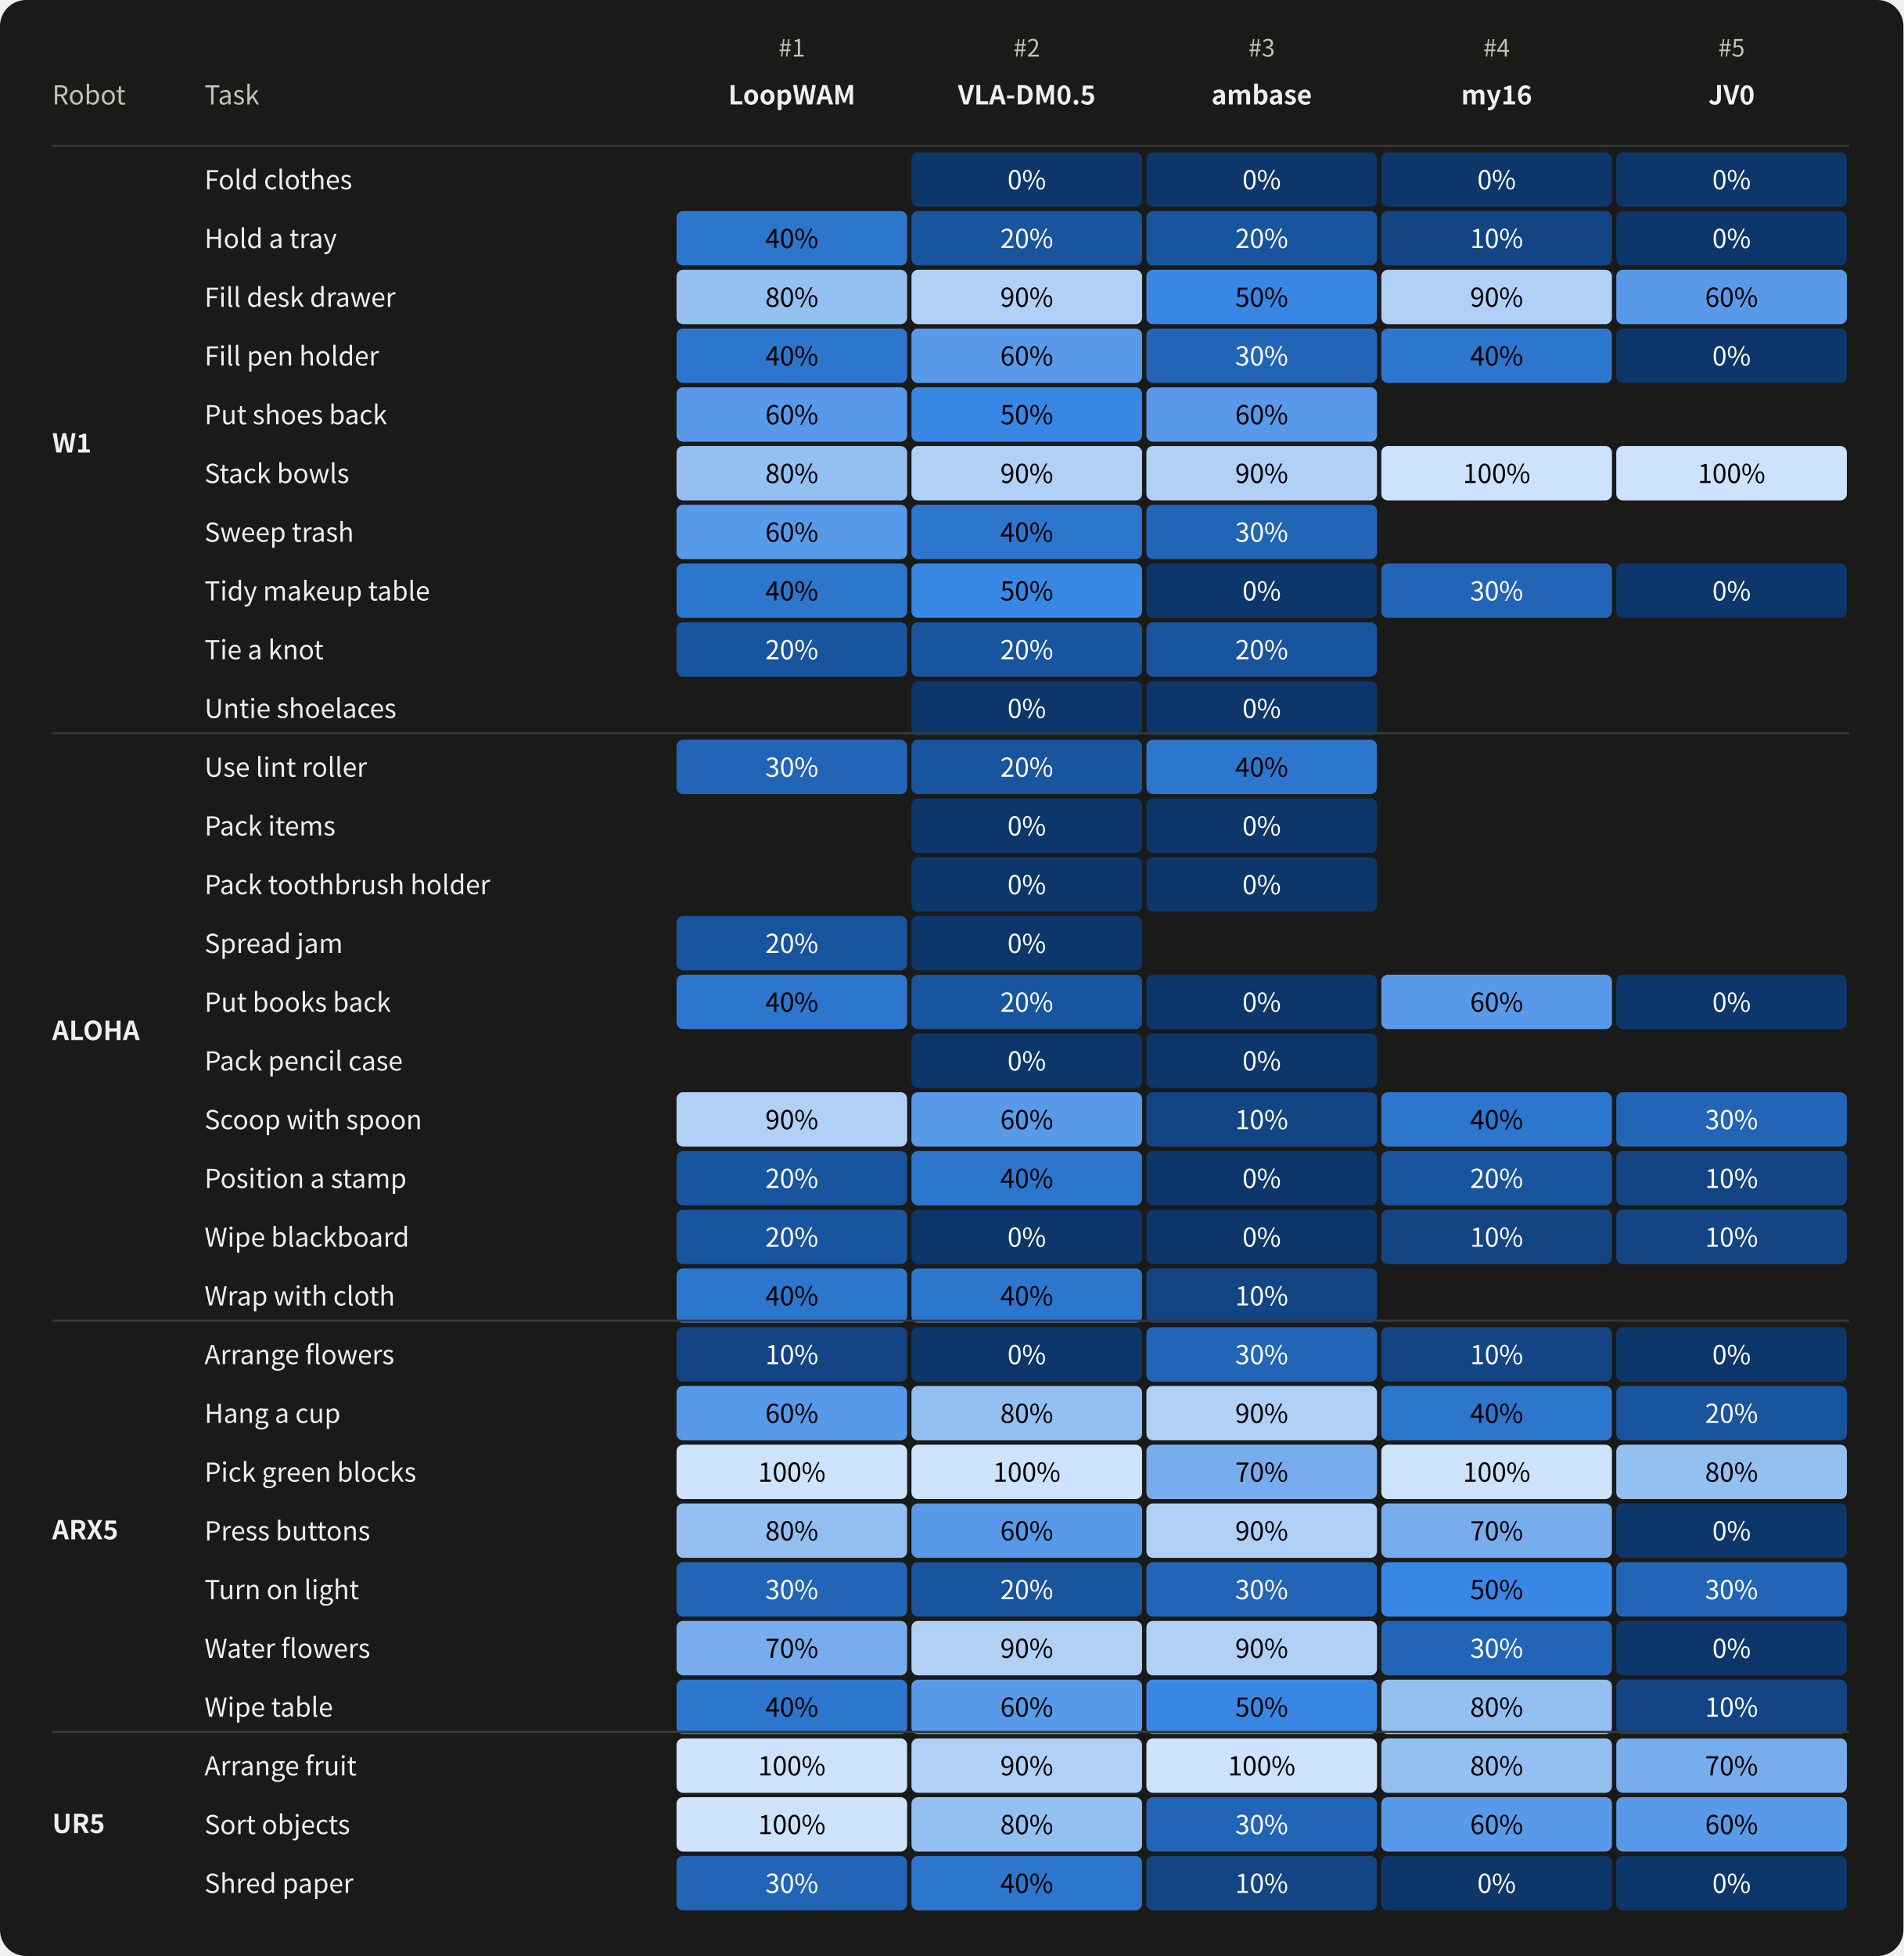
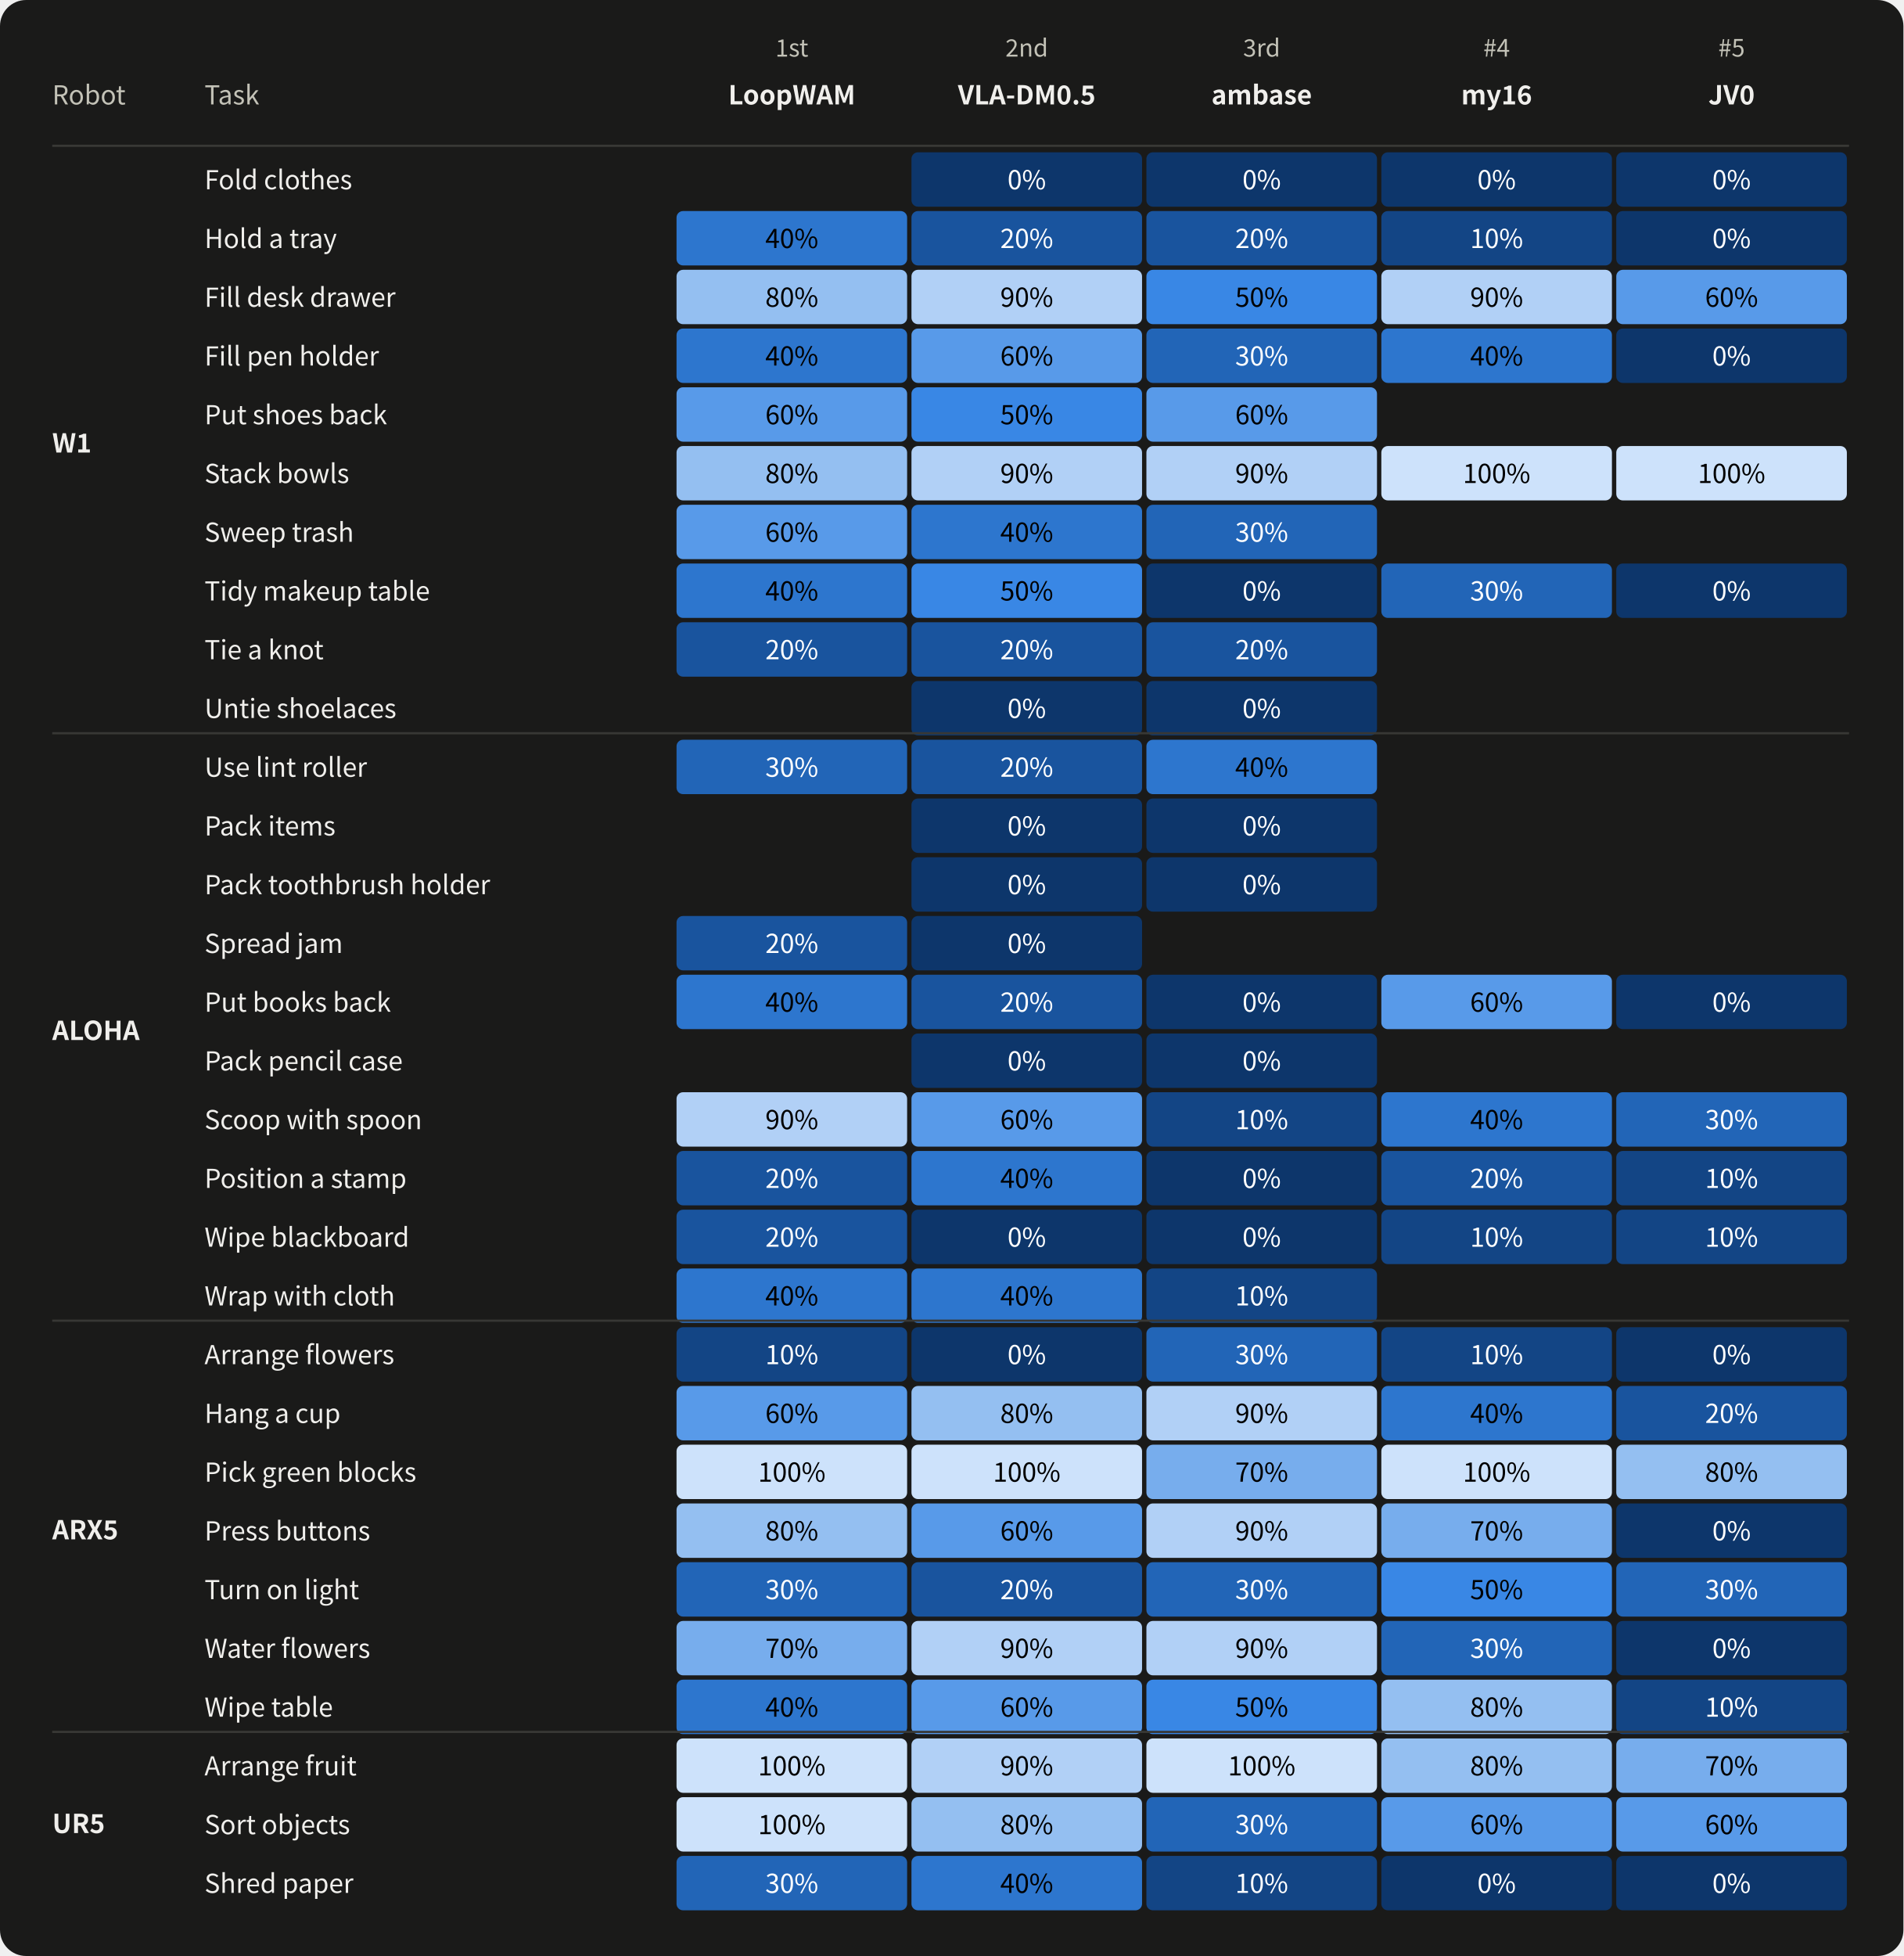
<svg xmlns="http://www.w3.org/2000/svg" width="875" height="899" viewBox="0 0 875 899" role="img" aria-labelledby="title desc">
  <style>text{font-family:system-ui,-apple-system,"Segoe UI","Noto Sans CJK SC",sans-serif;fill:#f0efec} .muted{fill:#c3c2b7} .inverse{fill:#fcfcfb}</style>
  <rect width="100%" height="100%" rx="12" fill="#1a1a19" />
  <text x="24.00" y="48.00" font-size="12" text-anchor="start" font-weight="400" class="muted">Robot</text>
  <text x="94.00" y="48.00" font-size="12" text-anchor="start" font-weight="400" class="muted">Task</text>
  <g>
-     <text x="364.00" y="26.00" font-size="11" text-anchor="middle" font-weight="400" class="muted">#1</text>
+     <text x="364.00" y="26.00" font-size="11" text-anchor="middle" font-weight="400" class="muted">1st</text>
    <text x="364.00" y="48.00" font-size="12" text-anchor="middle" font-weight="600" class="">LoopWAM</text>
  </g>
  <g>
-     <text x="472.00" y="26.00" font-size="11" text-anchor="middle" font-weight="400" class="muted">#2</text>
+     <text x="472.00" y="26.00" font-size="11" text-anchor="middle" font-weight="400" class="muted">2nd</text>
    <text x="472.00" y="48.00" font-size="12" text-anchor="middle" font-weight="600" class="">VLA-DM0.5</text>
  </g>
  <g>
-     <text x="580.00" y="26.00" font-size="11" text-anchor="middle" font-weight="400" class="muted">#3</text>
+     <text x="580.00" y="26.00" font-size="11" text-anchor="middle" font-weight="400" class="muted">3rd</text>
    <text x="580.00" y="48.00" font-size="12" text-anchor="middle" font-weight="600" class="">ambase</text>
  </g>
  <g>
    <text x="688.00" y="26.00" font-size="11" text-anchor="middle" font-weight="400" class="muted">#4</text>
    <text x="688.00" y="48.00" font-size="12" text-anchor="middle" font-weight="600" class="">my16</text>
  </g>
  <g>
    <text x="796.00" y="26.00" font-size="11" text-anchor="middle" font-weight="400" class="muted">#5</text>
    <text x="796.00" y="48.00" font-size="12" text-anchor="middle" font-weight="600" class="">JV0</text>
  </g>
  <path d="M 24 67 H 850" stroke="#383835" />
  <text x="24.00" y="208.00" font-size="12" text-anchor="start" font-weight="600" class="">W1</text>
  <text x="94.00" y="87.00" font-size="12" text-anchor="start" font-weight="400" class="">Fold clothes</text>
  <g>
    <rect x="311" y="70" width="106" height="25" rx="3" fill="#1a1a19" />
  </g>
  <g>
    <rect x="419" y="70" width="106" height="25" rx="3" fill="#0d366b" />
    <text x="472.0" y="87" font-size="12" text-anchor="middle" style="fill:#ffffff">0%</text>
  </g>
  <g>
    <rect x="527" y="70" width="106" height="25" rx="3" fill="#0d366b" />
    <text x="580.0" y="87" font-size="12" text-anchor="middle" style="fill:#ffffff">0%</text>
  </g>
  <g>
    <rect x="635" y="70" width="106" height="25" rx="3" fill="#0d366b" />
    <text x="688.0" y="87" font-size="12" text-anchor="middle" style="fill:#ffffff">0%</text>
  </g>
  <g>
    <rect x="743" y="70" width="106" height="25" rx="3" fill="#0d366b" />
    <text x="796.0" y="87" font-size="12" text-anchor="middle" style="fill:#ffffff">0%</text>
  </g>
  <text x="94.00" y="114.00" font-size="12" text-anchor="start" font-weight="400" class="">Hold a tray</text>
  <g>
    <rect x="311" y="97" width="106" height="25" rx="3" fill="#2d76ce" />
    <text x="364.0" y="114" font-size="12" text-anchor="middle" style="fill:#000000">40%</text>
  </g>
  <g>
    <rect x="419" y="97" width="106" height="25" rx="3" fill="#19549e" />
    <text x="472.0" y="114" font-size="12" text-anchor="middle" style="fill:#ffffff">20%</text>
  </g>
  <g>
    <rect x="527" y="97" width="106" height="25" rx="3" fill="#19549e" />
    <text x="580.0" y="114" font-size="12" text-anchor="middle" style="fill:#ffffff">20%</text>
  </g>
  <g>
    <rect x="635" y="97" width="106" height="25" rx="3" fill="#134585" />
    <text x="688.0" y="114" font-size="12" text-anchor="middle" style="fill:#ffffff">10%</text>
  </g>
  <g>
    <rect x="743" y="97" width="106" height="25" rx="3" fill="#0d366b" />
    <text x="796.0" y="114" font-size="12" text-anchor="middle" style="fill:#ffffff">0%</text>
  </g>
  <text x="94.00" y="141.00" font-size="12" text-anchor="start" font-weight="400" class="">Fill desk drawer</text>
  <g>
    <rect x="311" y="124" width="106" height="25" rx="3" fill="#94bff1" />
    <text x="364.0" y="141" font-size="12" text-anchor="middle" style="fill:#000000">80%</text>
  </g>
  <g>
    <rect x="419" y="124" width="106" height="25" rx="3" fill="#b1d0f6" />
    <text x="472.0" y="141" font-size="12" text-anchor="middle" style="fill:#000000">90%</text>
  </g>
  <g>
    <rect x="527" y="124" width="106" height="25" rx="3" fill="#3987e5" />
    <text x="580.0" y="141" font-size="12" text-anchor="middle" style="fill:#000000">50%</text>
  </g>
  <g>
    <rect x="635" y="124" width="106" height="25" rx="3" fill="#b1d0f6" />
    <text x="688.0" y="141" font-size="12" text-anchor="middle" style="fill:#000000">90%</text>
  </g>
  <g>
    <rect x="743" y="124" width="106" height="25" rx="3" fill="#589ae9" />
    <text x="796.0" y="141" font-size="12" text-anchor="middle" style="fill:#000000">60%</text>
  </g>
  <text x="94.00" y="168.00" font-size="12" text-anchor="start" font-weight="400" class="">Fill pen holder</text>
  <g>
    <rect x="311" y="151" width="106" height="25" rx="3" fill="#2d76ce" />
    <text x="364.0" y="168" font-size="12" text-anchor="middle" style="fill:#000000">40%</text>
  </g>
  <g>
    <rect x="419" y="151" width="106" height="25" rx="3" fill="#589ae9" />
    <text x="472.0" y="168" font-size="12" text-anchor="middle" style="fill:#000000">60%</text>
  </g>
  <g>
    <rect x="527" y="151" width="106" height="25" rx="3" fill="#2265b7" />
    <text x="580.0" y="168" font-size="12" text-anchor="middle" style="fill:#ffffff">30%</text>
  </g>
  <g>
    <rect x="635" y="151" width="106" height="25" rx="3" fill="#2d76ce" />
    <text x="688.0" y="168" font-size="12" text-anchor="middle" style="fill:#000000">40%</text>
  </g>
  <g>
    <rect x="743" y="151" width="106" height="25" rx="3" fill="#0d366b" />
    <text x="796.0" y="168" font-size="12" text-anchor="middle" style="fill:#ffffff">0%</text>
  </g>
  <text x="94.00" y="195.00" font-size="12" text-anchor="start" font-weight="400" class="">Put shoes back</text>
  <g>
    <rect x="311" y="178" width="106" height="25" rx="3" fill="#589ae9" />
    <text x="364.0" y="195" font-size="12" text-anchor="middle" style="fill:#000000">60%</text>
  </g>
  <g>
    <rect x="419" y="178" width="106" height="25" rx="3" fill="#3987e5" />
    <text x="472.0" y="195" font-size="12" text-anchor="middle" style="fill:#000000">50%</text>
  </g>
  <g>
    <rect x="527" y="178" width="106" height="25" rx="3" fill="#589ae9" />
    <text x="580.0" y="195" font-size="12" text-anchor="middle" style="fill:#000000">60%</text>
  </g>
  <g>
    <rect x="635" y="178" width="106" height="25" rx="3" fill="#1a1a19" />
  </g>
  <g>
    <rect x="743" y="178" width="106" height="25" rx="3" fill="#1a1a19" />
  </g>
  <text x="94.00" y="222.00" font-size="12" text-anchor="start" font-weight="400" class="">Stack bowls</text>
  <g>
    <rect x="311" y="205" width="106" height="25" rx="3" fill="#94bff1" />
    <text x="364.0" y="222" font-size="12" text-anchor="middle" style="fill:#000000">80%</text>
  </g>
  <g>
    <rect x="419" y="205" width="106" height="25" rx="3" fill="#b1d0f6" />
    <text x="472.0" y="222" font-size="12" text-anchor="middle" style="fill:#000000">90%</text>
  </g>
  <g>
    <rect x="527" y="205" width="106" height="25" rx="3" fill="#b1d0f6" />
    <text x="580.0" y="222" font-size="12" text-anchor="middle" style="fill:#000000">90%</text>
  </g>
  <g>
    <rect x="635" y="205" width="106" height="25" rx="3" fill="#cde2fb" />
    <text x="688.0" y="222" font-size="12" text-anchor="middle" style="fill:#000000">100%</text>
  </g>
  <g>
    <rect x="743" y="205" width="106" height="25" rx="3" fill="#cde2fb" />
    <text x="796.0" y="222" font-size="12" text-anchor="middle" style="fill:#000000">100%</text>
  </g>
  <text x="94.00" y="249.00" font-size="12" text-anchor="start" font-weight="400" class="">Sweep trash</text>
  <g>
    <rect x="311" y="232" width="106" height="25" rx="3" fill="#589ae9" />
    <text x="364.0" y="249" font-size="12" text-anchor="middle" style="fill:#000000">60%</text>
  </g>
  <g>
    <rect x="419" y="232" width="106" height="25" rx="3" fill="#2d76ce" />
    <text x="472.0" y="249" font-size="12" text-anchor="middle" style="fill:#000000">40%</text>
  </g>
  <g>
    <rect x="527" y="232" width="106" height="25" rx="3" fill="#2265b7" />
    <text x="580.0" y="249" font-size="12" text-anchor="middle" style="fill:#ffffff">30%</text>
  </g>
  <g>
    <rect x="635" y="232" width="106" height="25" rx="3" fill="#1a1a19" />
  </g>
  <g>
    <rect x="743" y="232" width="106" height="25" rx="3" fill="#1a1a19" />
  </g>
  <text x="94.00" y="276.00" font-size="12" text-anchor="start" font-weight="400" class="">Tidy makeup table</text>
  <g>
    <rect x="311" y="259" width="106" height="25" rx="3" fill="#2d76ce" />
    <text x="364.0" y="276" font-size="12" text-anchor="middle" style="fill:#000000">40%</text>
  </g>
  <g>
    <rect x="419" y="259" width="106" height="25" rx="3" fill="#3987e5" />
    <text x="472.0" y="276" font-size="12" text-anchor="middle" style="fill:#000000">50%</text>
  </g>
  <g>
    <rect x="527" y="259" width="106" height="25" rx="3" fill="#0d366b" />
    <text x="580.0" y="276" font-size="12" text-anchor="middle" style="fill:#ffffff">0%</text>
  </g>
  <g>
    <rect x="635" y="259" width="106" height="25" rx="3" fill="#2265b7" />
    <text x="688.0" y="276" font-size="12" text-anchor="middle" style="fill:#ffffff">30%</text>
  </g>
  <g>
    <rect x="743" y="259" width="106" height="25" rx="3" fill="#0d366b" />
    <text x="796.0" y="276" font-size="12" text-anchor="middle" style="fill:#ffffff">0%</text>
  </g>
  <text x="94.00" y="303.00" font-size="12" text-anchor="start" font-weight="400" class="">Tie a knot</text>
  <g>
    <rect x="311" y="286" width="106" height="25" rx="3" fill="#19549e" />
    <text x="364.0" y="303" font-size="12" text-anchor="middle" style="fill:#ffffff">20%</text>
  </g>
  <g>
    <rect x="419" y="286" width="106" height="25" rx="3" fill="#19549e" />
    <text x="472.0" y="303" font-size="12" text-anchor="middle" style="fill:#ffffff">20%</text>
  </g>
  <g>
    <rect x="527" y="286" width="106" height="25" rx="3" fill="#19549e" />
    <text x="580.0" y="303" font-size="12" text-anchor="middle" style="fill:#ffffff">20%</text>
  </g>
  <g>
    <rect x="635" y="286" width="106" height="25" rx="3" fill="#1a1a19" />
  </g>
  <g>
    <rect x="743" y="286" width="106" height="25" rx="3" fill="#1a1a19" />
  </g>
  <text x="94.00" y="330.00" font-size="12" text-anchor="start" font-weight="400" class="">Untie shoelaces</text>
  <g>
    <rect x="311" y="313" width="106" height="25" rx="3" fill="#1a1a19" />
  </g>
  <g>
    <rect x="419" y="313" width="106" height="25" rx="3" fill="#0d366b" />
    <text x="472.0" y="330" font-size="12" text-anchor="middle" style="fill:#ffffff">0%</text>
  </g>
  <g>
    <rect x="527" y="313" width="106" height="25" rx="3" fill="#0d366b" />
    <text x="580.0" y="330" font-size="12" text-anchor="middle" style="fill:#ffffff">0%</text>
  </g>
  <g>
    <rect x="635" y="313" width="106" height="25" rx="3" fill="#1a1a19" />
  </g>
  <g>
    <rect x="743" y="313" width="106" height="25" rx="3" fill="#1a1a19" />
  </g>
  <path d="M 24 337 H 850" stroke="#383835" />
  <text x="24.00" y="478.00" font-size="12" text-anchor="start" font-weight="600" class="">ALOHA</text>
  <text x="94.00" y="357.00" font-size="12" text-anchor="start" font-weight="400" class="">Use lint roller</text>
  <g>
    <rect x="311" y="340" width="106" height="25" rx="3" fill="#2265b7" />
    <text x="364.0" y="357" font-size="12" text-anchor="middle" style="fill:#ffffff">30%</text>
  </g>
  <g>
    <rect x="419" y="340" width="106" height="25" rx="3" fill="#19549e" />
    <text x="472.0" y="357" font-size="12" text-anchor="middle" style="fill:#ffffff">20%</text>
  </g>
  <g>
    <rect x="527" y="340" width="106" height="25" rx="3" fill="#2d76ce" />
    <text x="580.0" y="357" font-size="12" text-anchor="middle" style="fill:#000000">40%</text>
  </g>
  <g>
    <rect x="635" y="340" width="106" height="25" rx="3" fill="#1a1a19" />
  </g>
  <g>
    <rect x="743" y="340" width="106" height="25" rx="3" fill="#1a1a19" />
  </g>
  <text x="94.00" y="384.00" font-size="12" text-anchor="start" font-weight="400" class="">Pack items</text>
  <g>
    <rect x="311" y="367" width="106" height="25" rx="3" fill="#1a1a19" />
  </g>
  <g>
    <rect x="419" y="367" width="106" height="25" rx="3" fill="#0d366b" />
    <text x="472.0" y="384" font-size="12" text-anchor="middle" style="fill:#ffffff">0%</text>
  </g>
  <g>
    <rect x="527" y="367" width="106" height="25" rx="3" fill="#0d366b" />
    <text x="580.0" y="384" font-size="12" text-anchor="middle" style="fill:#ffffff">0%</text>
  </g>
  <g>
    <rect x="635" y="367" width="106" height="25" rx="3" fill="#1a1a19" />
  </g>
  <g>
    <rect x="743" y="367" width="106" height="25" rx="3" fill="#1a1a19" />
  </g>
  <text x="94.00" y="411.00" font-size="12" text-anchor="start" font-weight="400" class="">Pack toothbrush holder</text>
  <g>
    <rect x="311" y="394" width="106" height="25" rx="3" fill="#1a1a19" />
  </g>
  <g>
    <rect x="419" y="394" width="106" height="25" rx="3" fill="#0d366b" />
    <text x="472.0" y="411" font-size="12" text-anchor="middle" style="fill:#ffffff">0%</text>
  </g>
  <g>
    <rect x="527" y="394" width="106" height="25" rx="3" fill="#0d366b" />
    <text x="580.0" y="411" font-size="12" text-anchor="middle" style="fill:#ffffff">0%</text>
  </g>
  <g>
    <rect x="635" y="394" width="106" height="25" rx="3" fill="#1a1a19" />
  </g>
  <g>
    <rect x="743" y="394" width="106" height="25" rx="3" fill="#1a1a19" />
  </g>
  <text x="94.00" y="438.00" font-size="12" text-anchor="start" font-weight="400" class="">Spread jam</text>
  <g>
    <rect x="311" y="421" width="106" height="25" rx="3" fill="#19549e" />
    <text x="364.0" y="438" font-size="12" text-anchor="middle" style="fill:#ffffff">20%</text>
  </g>
  <g>
    <rect x="419" y="421" width="106" height="25" rx="3" fill="#0d366b" />
    <text x="472.0" y="438" font-size="12" text-anchor="middle" style="fill:#ffffff">0%</text>
  </g>
  <g>
    <rect x="527" y="421" width="106" height="25" rx="3" fill="#1a1a19" />
  </g>
  <g>
    <rect x="635" y="421" width="106" height="25" rx="3" fill="#1a1a19" />
  </g>
  <g>
    <rect x="743" y="421" width="106" height="25" rx="3" fill="#1a1a19" />
  </g>
  <text x="94.00" y="465.00" font-size="12" text-anchor="start" font-weight="400" class="">Put books back</text>
  <g>
    <rect x="311" y="448" width="106" height="25" rx="3" fill="#2d76ce" />
    <text x="364.0" y="465" font-size="12" text-anchor="middle" style="fill:#000000">40%</text>
  </g>
  <g>
    <rect x="419" y="448" width="106" height="25" rx="3" fill="#19549e" />
    <text x="472.0" y="465" font-size="12" text-anchor="middle" style="fill:#ffffff">20%</text>
  </g>
  <g>
    <rect x="527" y="448" width="106" height="25" rx="3" fill="#0d366b" />
    <text x="580.0" y="465" font-size="12" text-anchor="middle" style="fill:#ffffff">0%</text>
  </g>
  <g>
    <rect x="635" y="448" width="106" height="25" rx="3" fill="#589ae9" />
    <text x="688.0" y="465" font-size="12" text-anchor="middle" style="fill:#000000">60%</text>
  </g>
  <g>
    <rect x="743" y="448" width="106" height="25" rx="3" fill="#0d366b" />
    <text x="796.0" y="465" font-size="12" text-anchor="middle" style="fill:#ffffff">0%</text>
  </g>
  <text x="94.00" y="492.00" font-size="12" text-anchor="start" font-weight="400" class="">Pack pencil case</text>
  <g>
    <rect x="311" y="475" width="106" height="25" rx="3" fill="#1a1a19" />
  </g>
  <g>
    <rect x="419" y="475" width="106" height="25" rx="3" fill="#0d366b" />
    <text x="472.0" y="492" font-size="12" text-anchor="middle" style="fill:#ffffff">0%</text>
  </g>
  <g>
    <rect x="527" y="475" width="106" height="25" rx="3" fill="#0d366b" />
    <text x="580.0" y="492" font-size="12" text-anchor="middle" style="fill:#ffffff">0%</text>
  </g>
  <g>
    <rect x="635" y="475" width="106" height="25" rx="3" fill="#1a1a19" />
  </g>
  <g>
    <rect x="743" y="475" width="106" height="25" rx="3" fill="#1a1a19" />
  </g>
  <text x="94.00" y="519.00" font-size="12" text-anchor="start" font-weight="400" class="">Scoop with spoon</text>
  <g>
    <rect x="311" y="502" width="106" height="25" rx="3" fill="#b1d0f6" />
    <text x="364.0" y="519" font-size="12" text-anchor="middle" style="fill:#000000">90%</text>
  </g>
  <g>
    <rect x="419" y="502" width="106" height="25" rx="3" fill="#589ae9" />
    <text x="472.0" y="519" font-size="12" text-anchor="middle" style="fill:#000000">60%</text>
  </g>
  <g>
    <rect x="527" y="502" width="106" height="25" rx="3" fill="#134585" />
    <text x="580.0" y="519" font-size="12" text-anchor="middle" style="fill:#ffffff">10%</text>
  </g>
  <g>
    <rect x="635" y="502" width="106" height="25" rx="3" fill="#2d76ce" />
    <text x="688.0" y="519" font-size="12" text-anchor="middle" style="fill:#000000">40%</text>
  </g>
  <g>
    <rect x="743" y="502" width="106" height="25" rx="3" fill="#2265b7" />
    <text x="796.0" y="519" font-size="12" text-anchor="middle" style="fill:#ffffff">30%</text>
  </g>
  <text x="94.00" y="546.00" font-size="12" text-anchor="start" font-weight="400" class="">Position a stamp</text>
  <g>
    <rect x="311" y="529" width="106" height="25" rx="3" fill="#19549e" />
    <text x="364.0" y="546" font-size="12" text-anchor="middle" style="fill:#ffffff">20%</text>
  </g>
  <g>
    <rect x="419" y="529" width="106" height="25" rx="3" fill="#2d76ce" />
    <text x="472.0" y="546" font-size="12" text-anchor="middle" style="fill:#000000">40%</text>
  </g>
  <g>
    <rect x="527" y="529" width="106" height="25" rx="3" fill="#0d366b" />
    <text x="580.0" y="546" font-size="12" text-anchor="middle" style="fill:#ffffff">0%</text>
  </g>
  <g>
    <rect x="635" y="529" width="106" height="25" rx="3" fill="#19549e" />
    <text x="688.0" y="546" font-size="12" text-anchor="middle" style="fill:#ffffff">20%</text>
  </g>
  <g>
    <rect x="743" y="529" width="106" height="25" rx="3" fill="#134585" />
    <text x="796.0" y="546" font-size="12" text-anchor="middle" style="fill:#ffffff">10%</text>
  </g>
  <text x="94.00" y="573.00" font-size="12" text-anchor="start" font-weight="400" class="">Wipe blackboard</text>
  <g>
    <rect x="311" y="556" width="106" height="25" rx="3" fill="#19549e" />
    <text x="364.0" y="573" font-size="12" text-anchor="middle" style="fill:#ffffff">20%</text>
  </g>
  <g>
    <rect x="419" y="556" width="106" height="25" rx="3" fill="#0d366b" />
    <text x="472.0" y="573" font-size="12" text-anchor="middle" style="fill:#ffffff">0%</text>
  </g>
  <g>
    <rect x="527" y="556" width="106" height="25" rx="3" fill="#0d366b" />
    <text x="580.0" y="573" font-size="12" text-anchor="middle" style="fill:#ffffff">0%</text>
  </g>
  <g>
    <rect x="635" y="556" width="106" height="25" rx="3" fill="#134585" />
    <text x="688.0" y="573" font-size="12" text-anchor="middle" style="fill:#ffffff">10%</text>
  </g>
  <g>
    <rect x="743" y="556" width="106" height="25" rx="3" fill="#134585" />
    <text x="796.0" y="573" font-size="12" text-anchor="middle" style="fill:#ffffff">10%</text>
  </g>
  <text x="94.00" y="600.00" font-size="12" text-anchor="start" font-weight="400" class="">Wrap with cloth</text>
  <g>
    <rect x="311" y="583" width="106" height="25" rx="3" fill="#2d76ce" />
    <text x="364.0" y="600" font-size="12" text-anchor="middle" style="fill:#000000">40%</text>
  </g>
  <g>
    <rect x="419" y="583" width="106" height="25" rx="3" fill="#2d76ce" />
    <text x="472.0" y="600" font-size="12" text-anchor="middle" style="fill:#000000">40%</text>
  </g>
  <g>
    <rect x="527" y="583" width="106" height="25" rx="3" fill="#134585" />
    <text x="580.0" y="600" font-size="12" text-anchor="middle" style="fill:#ffffff">10%</text>
  </g>
  <g>
    <rect x="635" y="583" width="106" height="25" rx="3" fill="#1a1a19" />
  </g>
  <g>
    <rect x="743" y="583" width="106" height="25" rx="3" fill="#1a1a19" />
  </g>
  <path d="M 24 607 H 850" stroke="#383835" />
  <text x="24.00" y="707.50" font-size="12" text-anchor="start" font-weight="600" class="">ARX5</text>
  <text x="94.00" y="627.00" font-size="12" text-anchor="start" font-weight="400" class="">Arrange flowers</text>
  <g>
    <rect x="311" y="610" width="106" height="25" rx="3" fill="#134585" />
    <text x="364.0" y="627" font-size="12" text-anchor="middle" style="fill:#ffffff">10%</text>
  </g>
  <g>
    <rect x="419" y="610" width="106" height="25" rx="3" fill="#0d366b" />
    <text x="472.0" y="627" font-size="12" text-anchor="middle" style="fill:#ffffff">0%</text>
  </g>
  <g>
    <rect x="527" y="610" width="106" height="25" rx="3" fill="#2265b7" />
    <text x="580.0" y="627" font-size="12" text-anchor="middle" style="fill:#ffffff">30%</text>
  </g>
  <g>
    <rect x="635" y="610" width="106" height="25" rx="3" fill="#134585" />
    <text x="688.0" y="627" font-size="12" text-anchor="middle" style="fill:#ffffff">10%</text>
  </g>
  <g>
    <rect x="743" y="610" width="106" height="25" rx="3" fill="#0d366b" />
    <text x="796.0" y="627" font-size="12" text-anchor="middle" style="fill:#ffffff">0%</text>
  </g>
  <text x="94.00" y="654.00" font-size="12" text-anchor="start" font-weight="400" class="">Hang a cup</text>
  <g>
    <rect x="311" y="637" width="106" height="25" rx="3" fill="#589ae9" />
    <text x="364.0" y="654" font-size="12" text-anchor="middle" style="fill:#000000">60%</text>
  </g>
  <g>
    <rect x="419" y="637" width="106" height="25" rx="3" fill="#94bff1" />
    <text x="472.0" y="654" font-size="12" text-anchor="middle" style="fill:#000000">80%</text>
  </g>
  <g>
    <rect x="527" y="637" width="106" height="25" rx="3" fill="#b1d0f6" />
    <text x="580.0" y="654" font-size="12" text-anchor="middle" style="fill:#000000">90%</text>
  </g>
  <g>
    <rect x="635" y="637" width="106" height="25" rx="3" fill="#2d76ce" />
    <text x="688.0" y="654" font-size="12" text-anchor="middle" style="fill:#000000">40%</text>
  </g>
  <g>
    <rect x="743" y="637" width="106" height="25" rx="3" fill="#19549e" />
    <text x="796.0" y="654" font-size="12" text-anchor="middle" style="fill:#ffffff">20%</text>
  </g>
  <text x="94.00" y="681.00" font-size="12" text-anchor="start" font-weight="400" class="">Pick green blocks</text>
  <g>
    <rect x="311" y="664" width="106" height="25" rx="3" fill="#cde2fb" />
    <text x="364.0" y="681" font-size="12" text-anchor="middle" style="fill:#000000">100%</text>
  </g>
  <g>
    <rect x="419" y="664" width="106" height="25" rx="3" fill="#cde2fb" />
    <text x="472.0" y="681" font-size="12" text-anchor="middle" style="fill:#000000">100%</text>
  </g>
  <g>
    <rect x="527" y="664" width="106" height="25" rx="3" fill="#77aded" />
    <text x="580.0" y="681" font-size="12" text-anchor="middle" style="fill:#000000">70%</text>
  </g>
  <g>
    <rect x="635" y="664" width="106" height="25" rx="3" fill="#cde2fb" />
    <text x="688.0" y="681" font-size="12" text-anchor="middle" style="fill:#000000">100%</text>
  </g>
  <g>
    <rect x="743" y="664" width="106" height="25" rx="3" fill="#94bff1" />
    <text x="796.0" y="681" font-size="12" text-anchor="middle" style="fill:#000000">80%</text>
  </g>
  <text x="94.00" y="708.00" font-size="12" text-anchor="start" font-weight="400" class="">Press buttons</text>
  <g>
    <rect x="311" y="691" width="106" height="25" rx="3" fill="#94bff1" />
    <text x="364.0" y="708" font-size="12" text-anchor="middle" style="fill:#000000">80%</text>
  </g>
  <g>
    <rect x="419" y="691" width="106" height="25" rx="3" fill="#589ae9" />
    <text x="472.0" y="708" font-size="12" text-anchor="middle" style="fill:#000000">60%</text>
  </g>
  <g>
    <rect x="527" y="691" width="106" height="25" rx="3" fill="#b1d0f6" />
    <text x="580.0" y="708" font-size="12" text-anchor="middle" style="fill:#000000">90%</text>
  </g>
  <g>
    <rect x="635" y="691" width="106" height="25" rx="3" fill="#77aded" />
    <text x="688.0" y="708" font-size="12" text-anchor="middle" style="fill:#000000">70%</text>
  </g>
  <g>
    <rect x="743" y="691" width="106" height="25" rx="3" fill="#0d366b" />
    <text x="796.0" y="708" font-size="12" text-anchor="middle" style="fill:#ffffff">0%</text>
  </g>
  <text x="94.00" y="735.00" font-size="12" text-anchor="start" font-weight="400" class="">Turn on light</text>
  <g>
    <rect x="311" y="718" width="106" height="25" rx="3" fill="#2265b7" />
    <text x="364.0" y="735" font-size="12" text-anchor="middle" style="fill:#ffffff">30%</text>
  </g>
  <g>
    <rect x="419" y="718" width="106" height="25" rx="3" fill="#19549e" />
    <text x="472.0" y="735" font-size="12" text-anchor="middle" style="fill:#ffffff">20%</text>
  </g>
  <g>
    <rect x="527" y="718" width="106" height="25" rx="3" fill="#2265b7" />
    <text x="580.0" y="735" font-size="12" text-anchor="middle" style="fill:#ffffff">30%</text>
  </g>
  <g>
    <rect x="635" y="718" width="106" height="25" rx="3" fill="#3987e5" />
    <text x="688.0" y="735" font-size="12" text-anchor="middle" style="fill:#000000">50%</text>
  </g>
  <g>
    <rect x="743" y="718" width="106" height="25" rx="3" fill="#2265b7" />
    <text x="796.0" y="735" font-size="12" text-anchor="middle" style="fill:#ffffff">30%</text>
  </g>
  <text x="94.00" y="762.00" font-size="12" text-anchor="start" font-weight="400" class="">Water flowers</text>
  <g>
    <rect x="311" y="745" width="106" height="25" rx="3" fill="#77aded" />
    <text x="364.0" y="762" font-size="12" text-anchor="middle" style="fill:#000000">70%</text>
  </g>
  <g>
    <rect x="419" y="745" width="106" height="25" rx="3" fill="#b1d0f6" />
    <text x="472.0" y="762" font-size="12" text-anchor="middle" style="fill:#000000">90%</text>
  </g>
  <g>
    <rect x="527" y="745" width="106" height="25" rx="3" fill="#b1d0f6" />
    <text x="580.0" y="762" font-size="12" text-anchor="middle" style="fill:#000000">90%</text>
  </g>
  <g>
    <rect x="635" y="745" width="106" height="25" rx="3" fill="#2265b7" />
    <text x="688.0" y="762" font-size="12" text-anchor="middle" style="fill:#ffffff">30%</text>
  </g>
  <g>
    <rect x="743" y="745" width="106" height="25" rx="3" fill="#0d366b" />
    <text x="796.0" y="762" font-size="12" text-anchor="middle" style="fill:#ffffff">0%</text>
  </g>
  <text x="94.00" y="789.00" font-size="12" text-anchor="start" font-weight="400" class="">Wipe table</text>
  <g>
    <rect x="311" y="772" width="106" height="25" rx="3" fill="#2d76ce" />
    <text x="364.0" y="789" font-size="12" text-anchor="middle" style="fill:#000000">40%</text>
  </g>
  <g>
    <rect x="419" y="772" width="106" height="25" rx="3" fill="#589ae9" />
    <text x="472.0" y="789" font-size="12" text-anchor="middle" style="fill:#000000">60%</text>
  </g>
  <g>
    <rect x="527" y="772" width="106" height="25" rx="3" fill="#3987e5" />
    <text x="580.0" y="789" font-size="12" text-anchor="middle" style="fill:#000000">50%</text>
  </g>
  <g>
    <rect x="635" y="772" width="106" height="25" rx="3" fill="#94bff1" />
    <text x="688.0" y="789" font-size="12" text-anchor="middle" style="fill:#000000">80%</text>
  </g>
  <g>
    <rect x="743" y="772" width="106" height="25" rx="3" fill="#134585" />
    <text x="796.0" y="789" font-size="12" text-anchor="middle" style="fill:#ffffff">10%</text>
  </g>
  <path d="M 24 796 H 850" stroke="#383835" />
  <text x="24.00" y="842.50" font-size="12" text-anchor="start" font-weight="600" class="">UR5</text>
  <text x="94.00" y="816.00" font-size="12" text-anchor="start" font-weight="400" class="">Arrange fruit</text>
  <g>
    <rect x="311" y="799" width="106" height="25" rx="3" fill="#cde2fb" />
    <text x="364.0" y="816" font-size="12" text-anchor="middle" style="fill:#000000">100%</text>
  </g>
  <g>
    <rect x="419" y="799" width="106" height="25" rx="3" fill="#b1d0f6" />
    <text x="472.0" y="816" font-size="12" text-anchor="middle" style="fill:#000000">90%</text>
  </g>
  <g>
    <rect x="527" y="799" width="106" height="25" rx="3" fill="#cde2fb" />
    <text x="580.0" y="816" font-size="12" text-anchor="middle" style="fill:#000000">100%</text>
  </g>
  <g>
    <rect x="635" y="799" width="106" height="25" rx="3" fill="#94bff1" />
    <text x="688.0" y="816" font-size="12" text-anchor="middle" style="fill:#000000">80%</text>
  </g>
  <g>
    <rect x="743" y="799" width="106" height="25" rx="3" fill="#77aded" />
    <text x="796.0" y="816" font-size="12" text-anchor="middle" style="fill:#000000">70%</text>
  </g>
  <text x="94.00" y="843.00" font-size="12" text-anchor="start" font-weight="400" class="">Sort objects</text>
  <g>
    <rect x="311" y="826" width="106" height="25" rx="3" fill="#cde2fb" />
    <text x="364.0" y="843" font-size="12" text-anchor="middle" style="fill:#000000">100%</text>
  </g>
  <g>
    <rect x="419" y="826" width="106" height="25" rx="3" fill="#94bff1" />
    <text x="472.0" y="843" font-size="12" text-anchor="middle" style="fill:#000000">80%</text>
  </g>
  <g>
    <rect x="527" y="826" width="106" height="25" rx="3" fill="#2265b7" />
    <text x="580.0" y="843" font-size="12" text-anchor="middle" style="fill:#ffffff">30%</text>
  </g>
  <g>
    <rect x="635" y="826" width="106" height="25" rx="3" fill="#589ae9" />
    <text x="688.0" y="843" font-size="12" text-anchor="middle" style="fill:#000000">60%</text>
  </g>
  <g>
    <rect x="743" y="826" width="106" height="25" rx="3" fill="#589ae9" />
    <text x="796.0" y="843" font-size="12" text-anchor="middle" style="fill:#000000">60%</text>
  </g>
  <text x="94.00" y="870.00" font-size="12" text-anchor="start" font-weight="400" class="">Shred paper</text>
  <g>
    <rect x="311" y="853" width="106" height="25" rx="3" fill="#2265b7" />
    <text x="364.0" y="870" font-size="12" text-anchor="middle" style="fill:#ffffff">30%</text>
  </g>
  <g>
    <rect x="419" y="853" width="106" height="25" rx="3" fill="#2d76ce" />
    <text x="472.0" y="870" font-size="12" text-anchor="middle" style="fill:#000000">40%</text>
  </g>
  <g>
    <rect x="527" y="853" width="106" height="25" rx="3" fill="#134585" />
    <text x="580.0" y="870" font-size="12" text-anchor="middle" style="fill:#ffffff">10%</text>
  </g>
  <g>
    <rect x="635" y="853" width="106" height="25" rx="3" fill="#0d366b" />
    <text x="688.0" y="870" font-size="12" text-anchor="middle" style="fill:#ffffff">0%</text>
  </g>
  <g>
    <rect x="743" y="853" width="106" height="25" rx="3" fill="#0d366b" />
    <text x="796.0" y="870" font-size="12" text-anchor="middle" style="fill:#ffffff">0%</text>
  </g>
</svg>
